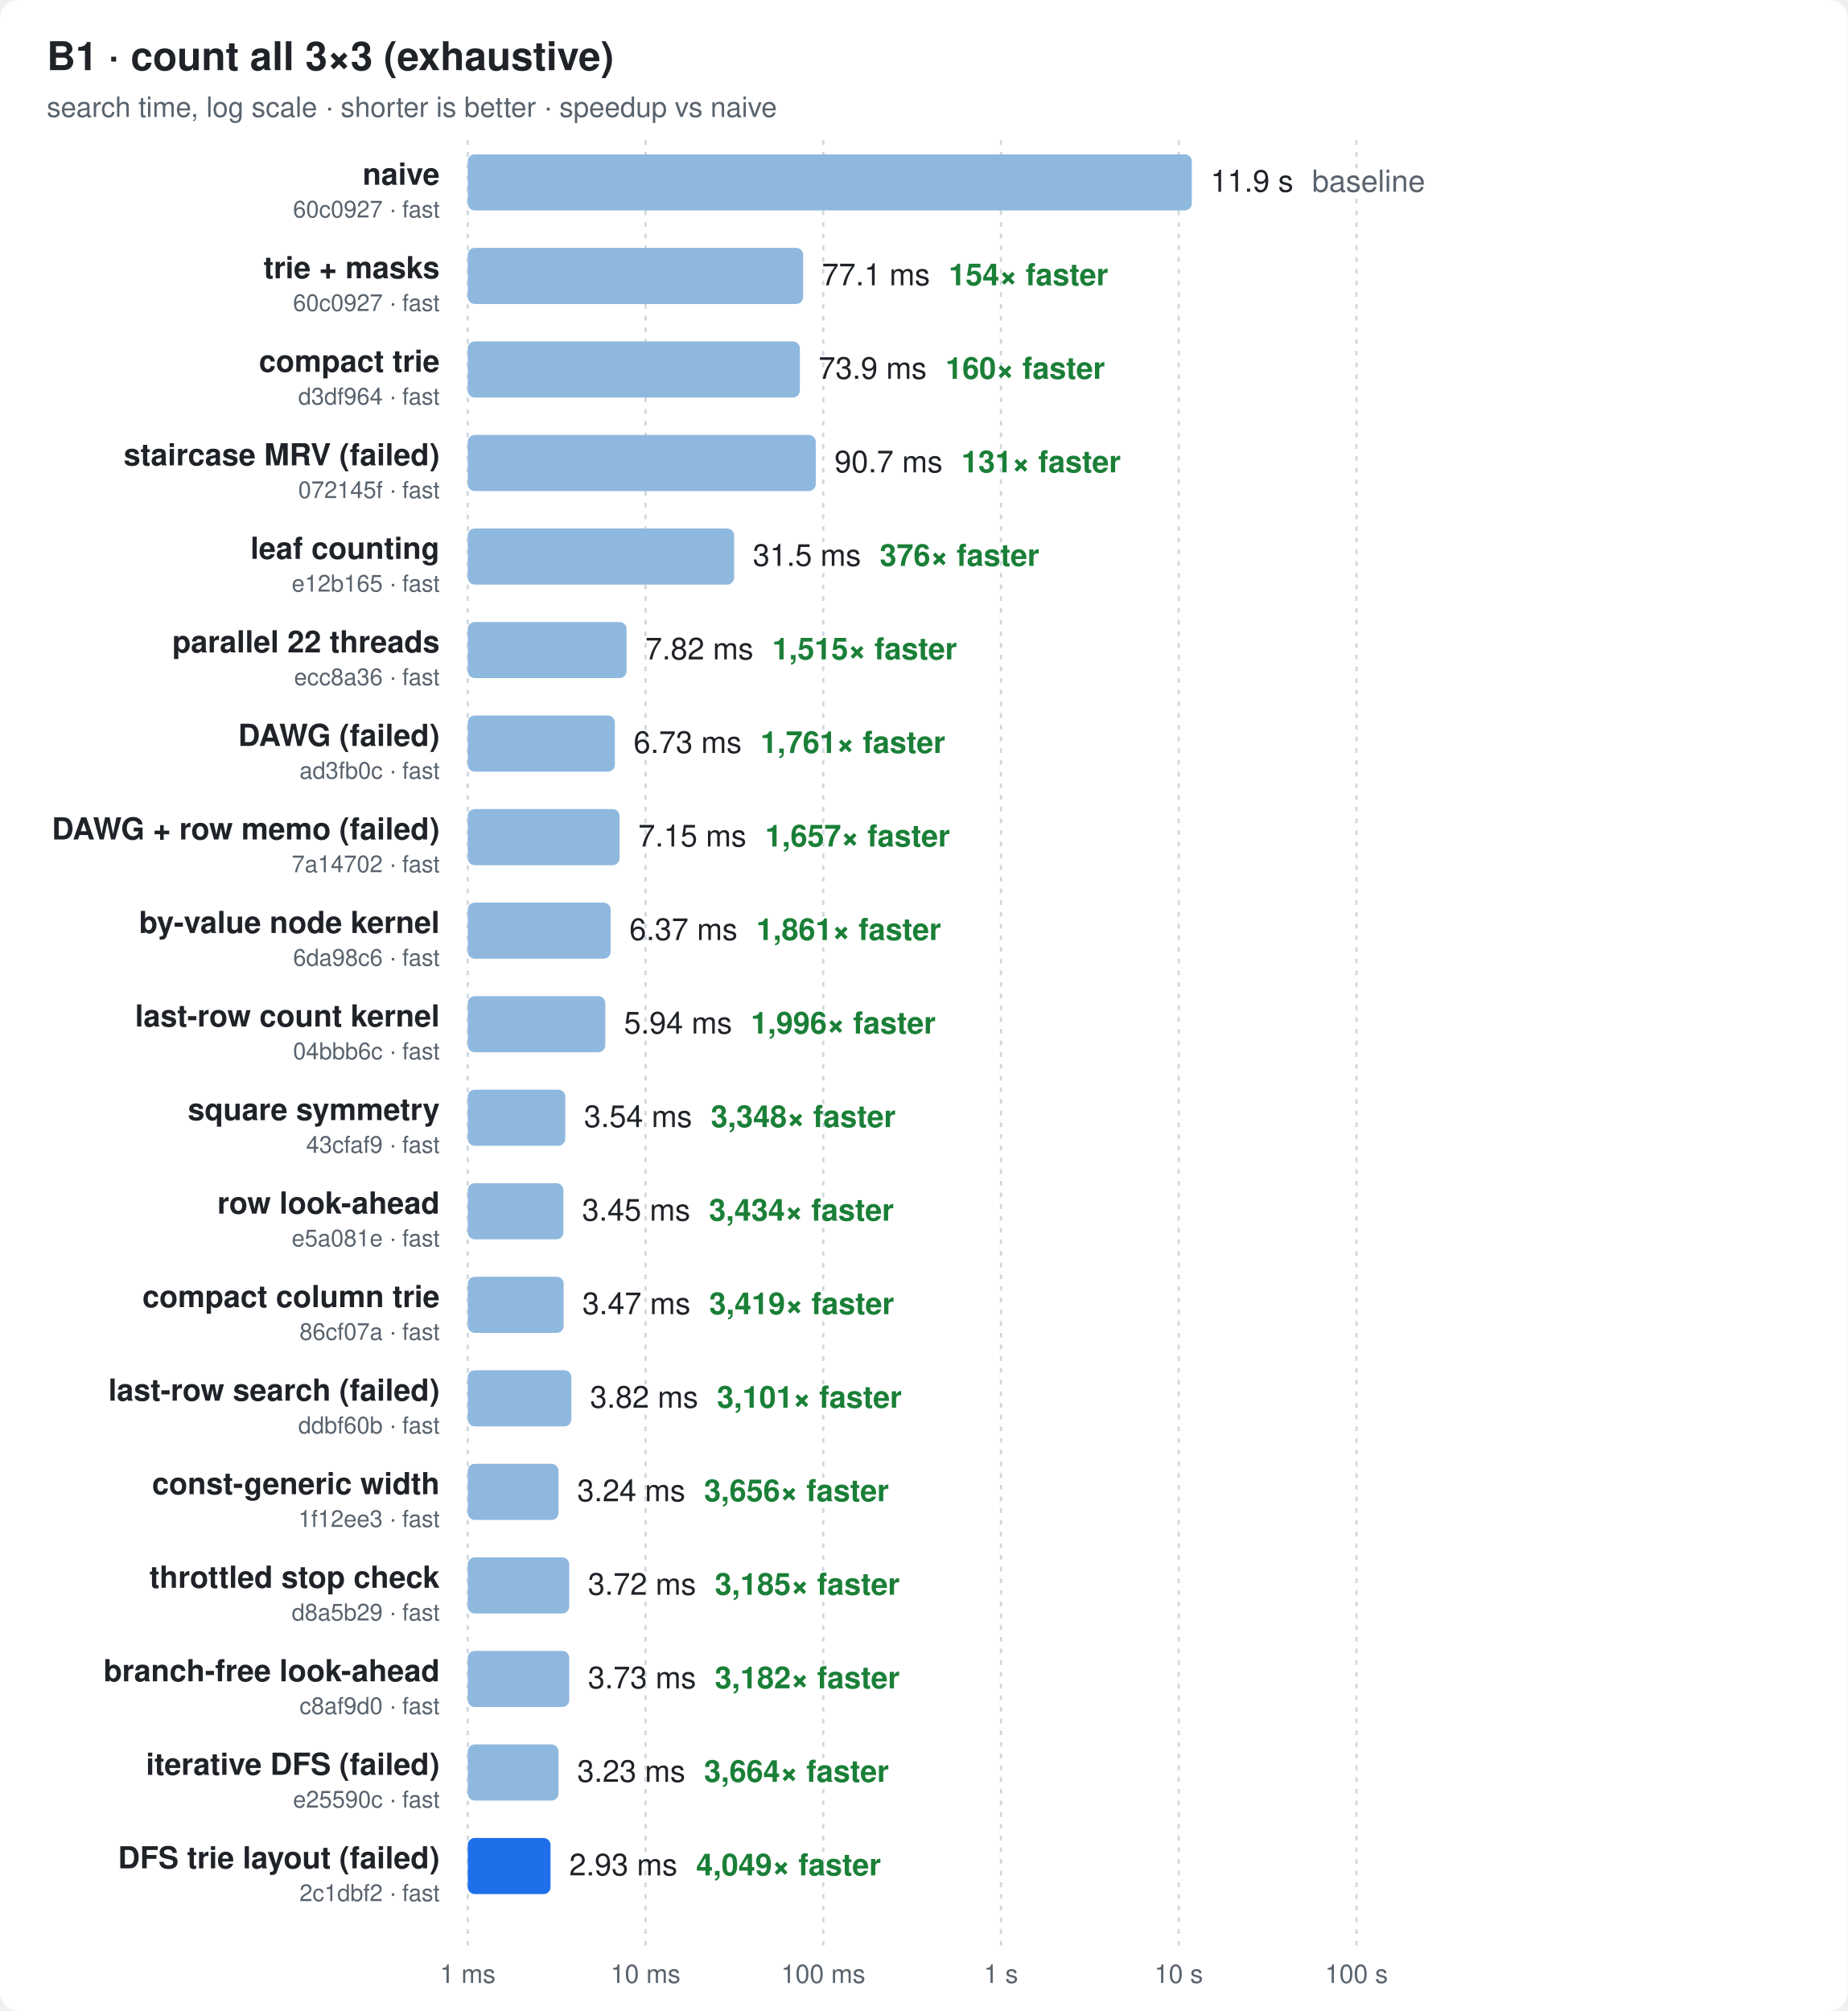
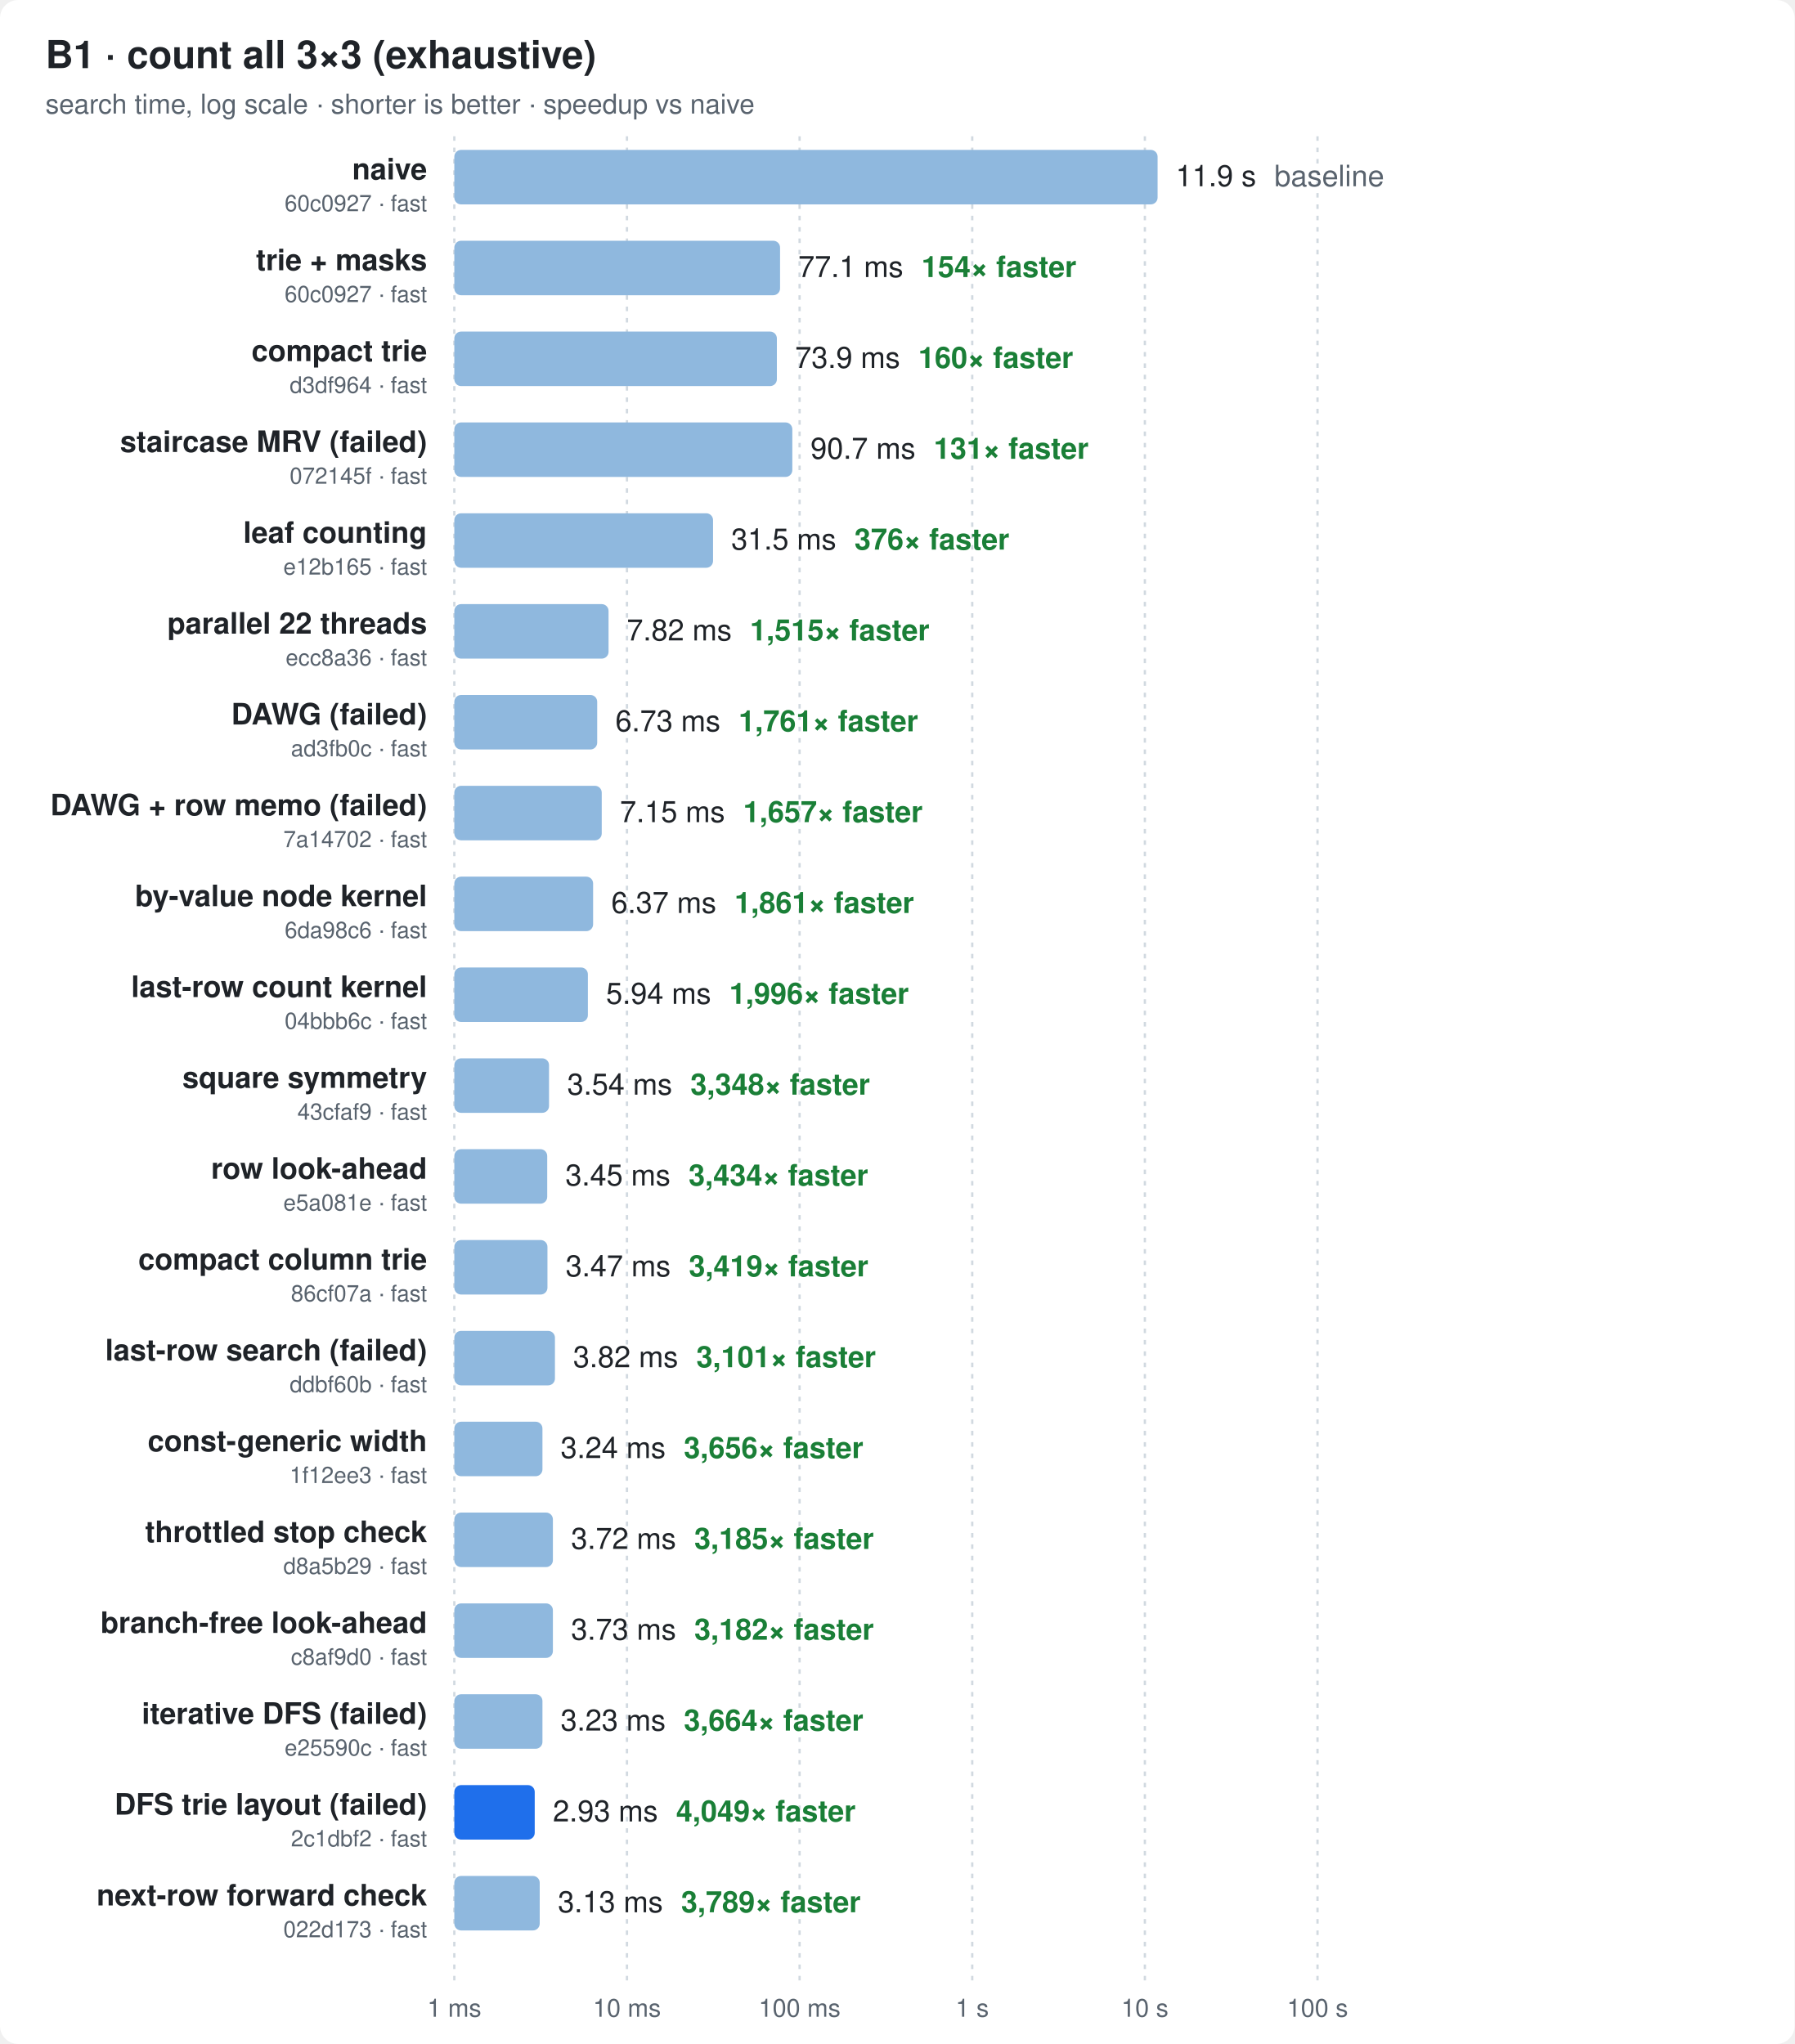
- <svg xmlns="http://www.w3.org/2000/svg" width="790" height="860" viewBox="0 0 790 860" font-family="ui-sans-serif,-apple-system,Segoe UI,Helvetica,Arial,sans-serif">
+ <svg xmlns="http://www.w3.org/2000/svg" width="790" height="900" viewBox="0 0 790 900" font-family="ui-sans-serif,-apple-system,Segoe UI,Helvetica,Arial,sans-serif">
  <style>
  .bg{fill:#ffffff} .t{fill:#1f2328} .m{fill:#59636e} .g{stroke:#d1d9e0}
  .bar{fill:#8fb8de} .best{fill:#1f6feb} .x{fill:#1a7f37;font-weight:600}
  @media (prefers-color-scheme: dark){
    .bg{fill:#0d1117} .t{fill:#e6edf3} .m{fill:#9198a1} .g{stroke:#30363d}
    .bar{fill:#2f5f8f} .best{fill:#4493f8} .x{fill:#3fb950}
  }
</style>
-   <rect class="bg" width="790" height="860" rx="8" />
+   <rect class="bg" width="790" height="900" rx="8" />
  <text class="t" x="20" y="30" font-size="17" font-weight="700">B1 · count all 3×3 (exhaustive)</text>
  <text class="m" x="20" y="50" font-size="12">search time, log scale · shorter is better · speedup vs naive</text>
-   <line class="g" x1="200.0" x2="200.0" y1="60" y2="832" stroke-dasharray="2 3" />
-   <text class="m" x="200.0" y="848" font-size="11" text-anchor="middle">1 ms</text>
-   <line class="g" x1="276.0" x2="276.0" y1="60" y2="832" stroke-dasharray="2 3" />
-   <text class="m" x="276.0" y="848" font-size="11" text-anchor="middle">10 ms</text>
-   <line class="g" x1="352.0" x2="352.0" y1="60" y2="832" stroke-dasharray="2 3" />
-   <text class="m" x="352.0" y="848" font-size="11" text-anchor="middle">100 ms</text>
-   <line class="g" x1="428.0" x2="428.0" y1="60" y2="832" stroke-dasharray="2 3" />
-   <text class="m" x="428.0" y="848" font-size="11" text-anchor="middle">1 s</text>
-   <line class="g" x1="504.0" x2="504.0" y1="60" y2="832" stroke-dasharray="2 3" />
-   <text class="m" x="504.0" y="848" font-size="11" text-anchor="middle">10 s</text>
-   <line class="g" x1="580.0" x2="580.0" y1="60" y2="832" stroke-dasharray="2 3" />
-   <text class="m" x="580.0" y="848" font-size="11" text-anchor="middle">100 s</text>
+   <line class="g" x1="200.0" x2="200.0" y1="60" y2="872" stroke-dasharray="2 3" />
+   <text class="m" x="200.0" y="888" font-size="11" text-anchor="middle">1 ms</text>
+   <line class="g" x1="276.0" x2="276.0" y1="60" y2="872" stroke-dasharray="2 3" />
+   <text class="m" x="276.0" y="888" font-size="11" text-anchor="middle">10 ms</text>
+   <line class="g" x1="352.0" x2="352.0" y1="60" y2="872" stroke-dasharray="2 3" />
+   <text class="m" x="352.0" y="888" font-size="11" text-anchor="middle">100 ms</text>
+   <line class="g" x1="428.0" x2="428.0" y1="60" y2="872" stroke-dasharray="2 3" />
+   <text class="m" x="428.0" y="888" font-size="11" text-anchor="middle">1 s</text>
+   <line class="g" x1="504.0" x2="504.0" y1="60" y2="872" stroke-dasharray="2 3" />
+   <text class="m" x="504.0" y="888" font-size="11" text-anchor="middle">10 s</text>
+   <line class="g" x1="580.0" x2="580.0" y1="60" y2="872" stroke-dasharray="2 3" />
+   <text class="m" x="580.0" y="888" font-size="11" text-anchor="middle">100 s</text>
  <text class="t" x="188" y="79.0" font-size="13" font-weight="600" text-anchor="end">naive</text>
  <text class="m" x="188" y="93.0" font-size="10" text-anchor="end">60c0927 · fast</text>
  <rect class="bar" x="200" y="66" width="309.6" height="24" rx="3" />
  <text class="t" x="517.6" y="82.0" font-size="13">11.9 s<tspan class="m" dx="8">baseline</tspan>
  </text>
  <text class="t" x="188" y="119.0" font-size="13" font-weight="600" text-anchor="end">trie + masks</text>
  <text class="m" x="188" y="133.0" font-size="10" text-anchor="end">60c0927 · fast</text>
  <rect class="bar" x="200" y="106" width="143.4" height="24" rx="3" />
  <text class="t" x="351.4" y="122.0" font-size="13">77.1 ms<tspan class="x" dx="8">154× faster</tspan>
  </text>
  <text class="t" x="188" y="159.0" font-size="13" font-weight="600" text-anchor="end">compact trie</text>
  <text class="m" x="188" y="173.0" font-size="10" text-anchor="end">d3df964 · fast</text>
  <rect class="bar" x="200" y="146" width="142.0" height="24" rx="3" />
  <text class="t" x="350.0" y="162.0" font-size="13">73.9 ms<tspan class="x" dx="8">160× faster</tspan>
  </text>
  <text class="t" x="188" y="199.0" font-size="13" font-weight="600" text-anchor="end">staircase MRV (failed)</text>
  <text class="m" x="188" y="213.0" font-size="10" text-anchor="end">072145f · fast</text>
  <rect class="bar" x="200" y="186" width="148.8" height="24" rx="3" />
  <text class="t" x="356.8" y="202.0" font-size="13">90.7 ms<tspan class="x" dx="8">131× faster</tspan>
  </text>
  <text class="t" x="188" y="239.0" font-size="13" font-weight="600" text-anchor="end">leaf counting</text>
  <text class="m" x="188" y="253.0" font-size="10" text-anchor="end">e12b165 · fast</text>
  <rect class="bar" x="200" y="226" width="113.9" height="24" rx="3" />
  <text class="t" x="321.9" y="242.0" font-size="13">31.5 ms<tspan class="x" dx="8">376× faster</tspan>
  </text>
  <text class="t" x="188" y="279.0" font-size="13" font-weight="600" text-anchor="end">parallel 22 threads</text>
  <text class="m" x="188" y="293.0" font-size="10" text-anchor="end">ecc8a36 · fast</text>
  <rect class="bar" x="200" y="266" width="67.9" height="24" rx="3" />
  <text class="t" x="275.9" y="282.0" font-size="13">7.82 ms<tspan class="x" dx="8">1,515× faster</tspan>
  </text>
  <text class="t" x="188" y="319.0" font-size="13" font-weight="600" text-anchor="end">DAWG (failed)</text>
  <text class="m" x="188" y="333.0" font-size="10" text-anchor="end">ad3fb0c · fast</text>
  <rect class="bar" x="200" y="306" width="62.9" height="24" rx="3" />
  <text class="t" x="270.9" y="322.0" font-size="13">6.73 ms<tspan class="x" dx="8">1,761× faster</tspan>
  </text>
  <text class="t" x="188" y="359.0" font-size="13" font-weight="600" text-anchor="end">DAWG + row memo (failed)</text>
  <text class="m" x="188" y="373.0" font-size="10" text-anchor="end">7a14702 · fast</text>
  <rect class="bar" x="200" y="346" width="64.9" height="24" rx="3" />
  <text class="t" x="272.9" y="362.0" font-size="13">7.15 ms<tspan class="x" dx="8">1,657× faster</tspan>
  </text>
  <text class="t" x="188" y="399.0" font-size="13" font-weight="600" text-anchor="end">by-value node kernel</text>
  <text class="m" x="188" y="413.0" font-size="10" text-anchor="end">6da98c6 · fast</text>
  <rect class="bar" x="200" y="386" width="61.1" height="24" rx="3" />
  <text class="t" x="269.1" y="402.0" font-size="13">6.37 ms<tspan class="x" dx="8">1,861× faster</tspan>
  </text>
  <text class="t" x="188" y="439.0" font-size="13" font-weight="600" text-anchor="end">last-row count kernel</text>
  <text class="m" x="188" y="453.0" font-size="10" text-anchor="end">04bbb6c · fast</text>
  <rect class="bar" x="200" y="426" width="58.8" height="24" rx="3" />
  <text class="t" x="266.8" y="442.0" font-size="13">5.94 ms<tspan class="x" dx="8">1,996× faster</tspan>
  </text>
  <text class="t" x="188" y="479.0" font-size="13" font-weight="600" text-anchor="end">square symmetry</text>
  <text class="m" x="188" y="493.0" font-size="10" text-anchor="end">43cfaf9 · fast</text>
  <rect class="bar" x="200" y="466" width="41.7" height="24" rx="3" />
  <text class="t" x="249.7" y="482.0" font-size="13">3.54 ms<tspan class="x" dx="8">3,348× faster</tspan>
  </text>
  <text class="t" x="188" y="519.0" font-size="13" font-weight="600" text-anchor="end">row look-ahead</text>
  <text class="m" x="188" y="533.0" font-size="10" text-anchor="end">e5a081e · fast</text>
  <rect class="bar" x="200" y="506" width="40.9" height="24" rx="3" />
  <text class="t" x="248.9" y="522.0" font-size="13">3.45 ms<tspan class="x" dx="8">3,434× faster</tspan>
  </text>
  <text class="t" x="188" y="559.0" font-size="13" font-weight="600" text-anchor="end">compact column trie</text>
  <text class="m" x="188" y="573.0" font-size="10" text-anchor="end">86cf07a · fast</text>
  <rect class="bar" x="200" y="546" width="41.0" height="24" rx="3" />
  <text class="t" x="249.0" y="562.0" font-size="13">3.47 ms<tspan class="x" dx="8">3,419× faster</tspan>
  </text>
  <text class="t" x="188" y="599.0" font-size="13" font-weight="600" text-anchor="end">last-row search (failed)</text>
  <text class="m" x="188" y="613.0" font-size="10" text-anchor="end">ddbf60b · fast</text>
  <rect class="bar" x="200" y="586" width="44.3" height="24" rx="3" />
  <text class="t" x="252.3" y="602.0" font-size="13">3.82 ms<tspan class="x" dx="8">3,101× faster</tspan>
  </text>
  <text class="t" x="188" y="639.0" font-size="13" font-weight="600" text-anchor="end">const-generic width</text>
  <text class="m" x="188" y="653.0" font-size="10" text-anchor="end">1f12ee3 · fast</text>
  <rect class="bar" x="200" y="626" width="38.8" height="24" rx="3" />
  <text class="t" x="246.8" y="642.0" font-size="13">3.24 ms<tspan class="x" dx="8">3,656× faster</tspan>
  </text>
  <text class="t" x="188" y="679.0" font-size="13" font-weight="600" text-anchor="end">throttled stop check</text>
  <text class="m" x="188" y="693.0" font-size="10" text-anchor="end">d8a5b29 · fast</text>
  <rect class="bar" x="200" y="666" width="43.4" height="24" rx="3" />
  <text class="t" x="251.4" y="682.0" font-size="13">3.72 ms<tspan class="x" dx="8">3,185× faster</tspan>
  </text>
  <text class="t" x="188" y="719.0" font-size="13" font-weight="600" text-anchor="end">branch-free look-ahead</text>
  <text class="m" x="188" y="733.0" font-size="10" text-anchor="end">c8af9d0 · fast</text>
  <rect class="bar" x="200" y="706" width="43.4" height="24" rx="3" />
  <text class="t" x="251.4" y="722.0" font-size="13">3.73 ms<tspan class="x" dx="8">3,182× faster</tspan>
  </text>
  <text class="t" x="188" y="759.0" font-size="13" font-weight="600" text-anchor="end">iterative DFS (failed)</text>
  <text class="m" x="188" y="773.0" font-size="10" text-anchor="end">e25590c · fast</text>
  <rect class="bar" x="200" y="746" width="38.8" height="24" rx="3" />
  <text class="t" x="246.8" y="762.0" font-size="13">3.23 ms<tspan class="x" dx="8">3,664× faster</tspan>
  </text>
  <text class="t" x="188" y="799.0" font-size="13" font-weight="600" text-anchor="end">DFS trie layout (failed)</text>
  <text class="m" x="188" y="813.0" font-size="10" text-anchor="end">2c1dbf2 · fast</text>
  <rect class="best" x="200" y="786" width="35.4" height="24" rx="3" />
  <text class="t" x="243.4" y="802.0" font-size="13">2.93 ms<tspan class="x" dx="8">4,049× faster</tspan>
  </text>
+   <text class="t" x="188" y="839.0" font-size="13" font-weight="600" text-anchor="end">next-row forward check</text>
+   <text class="m" x="188" y="853.0" font-size="10" text-anchor="end">022d173 · fast</text>
+   <rect class="bar" x="200" y="826" width="37.6" height="24" rx="3" />
+   <text class="t" x="245.6" y="842.0" font-size="13">3.13 ms<tspan class="x" dx="8">3,789× faster</tspan>
+   </text>
</svg>
